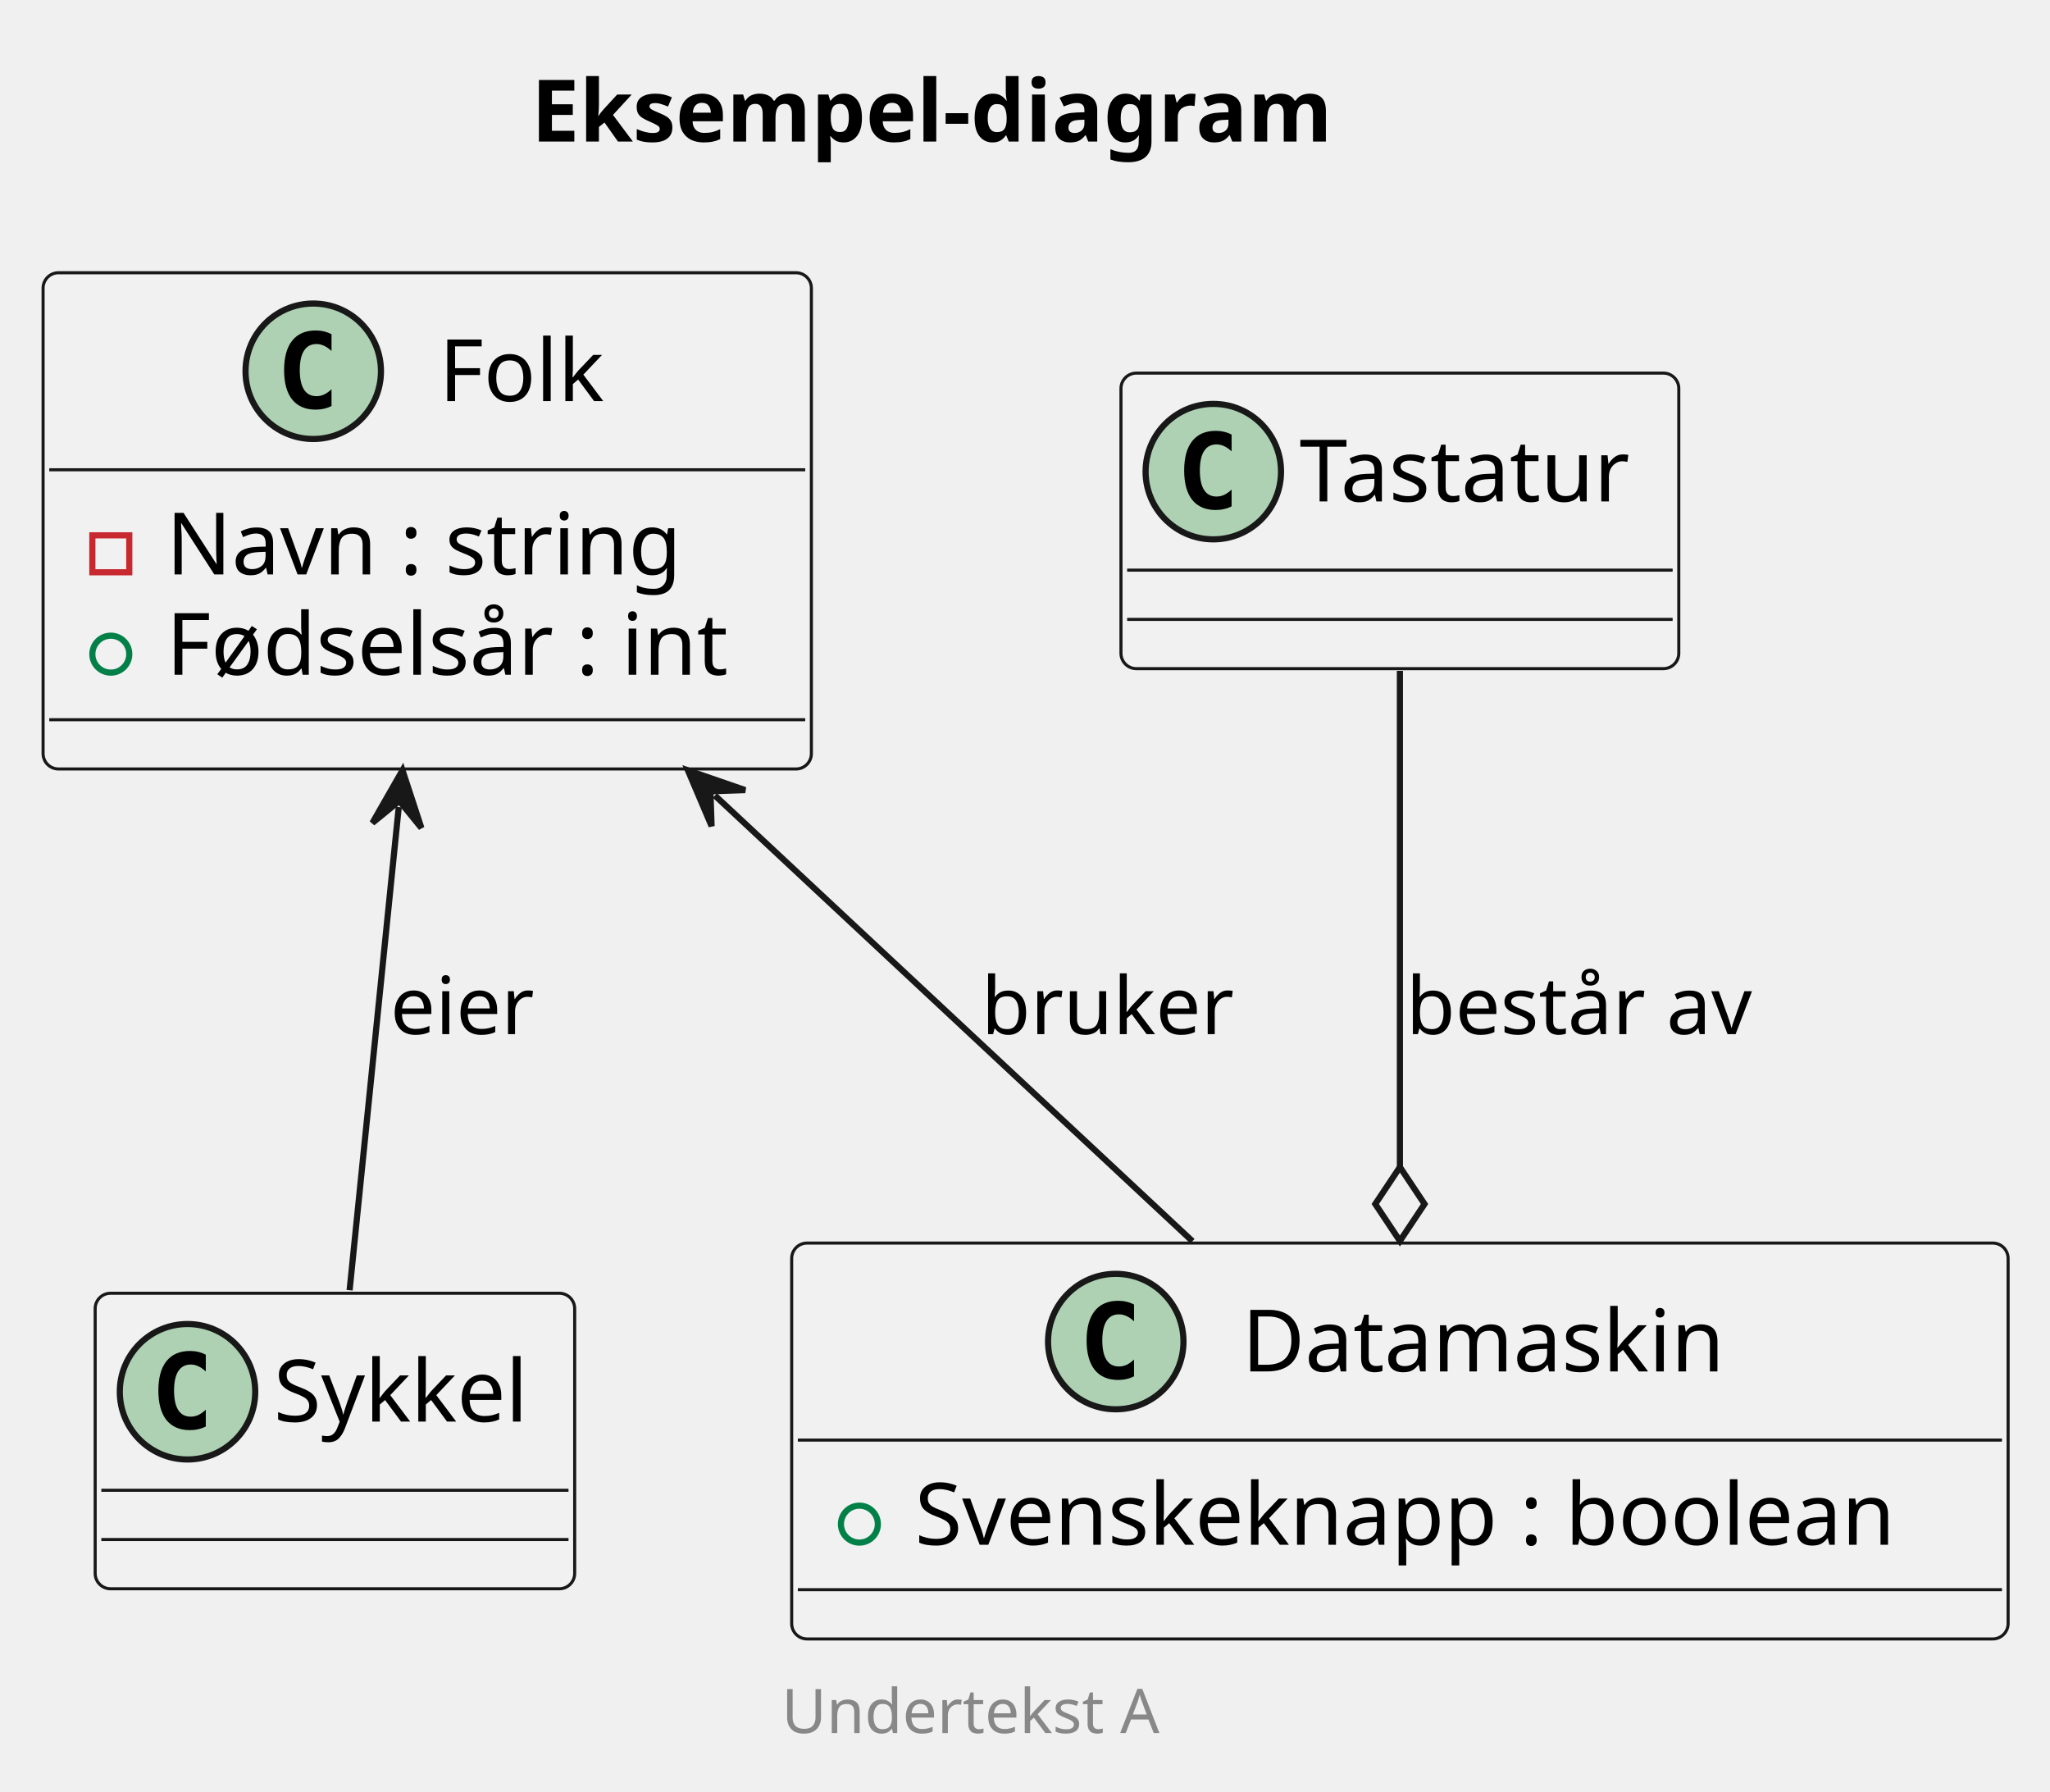
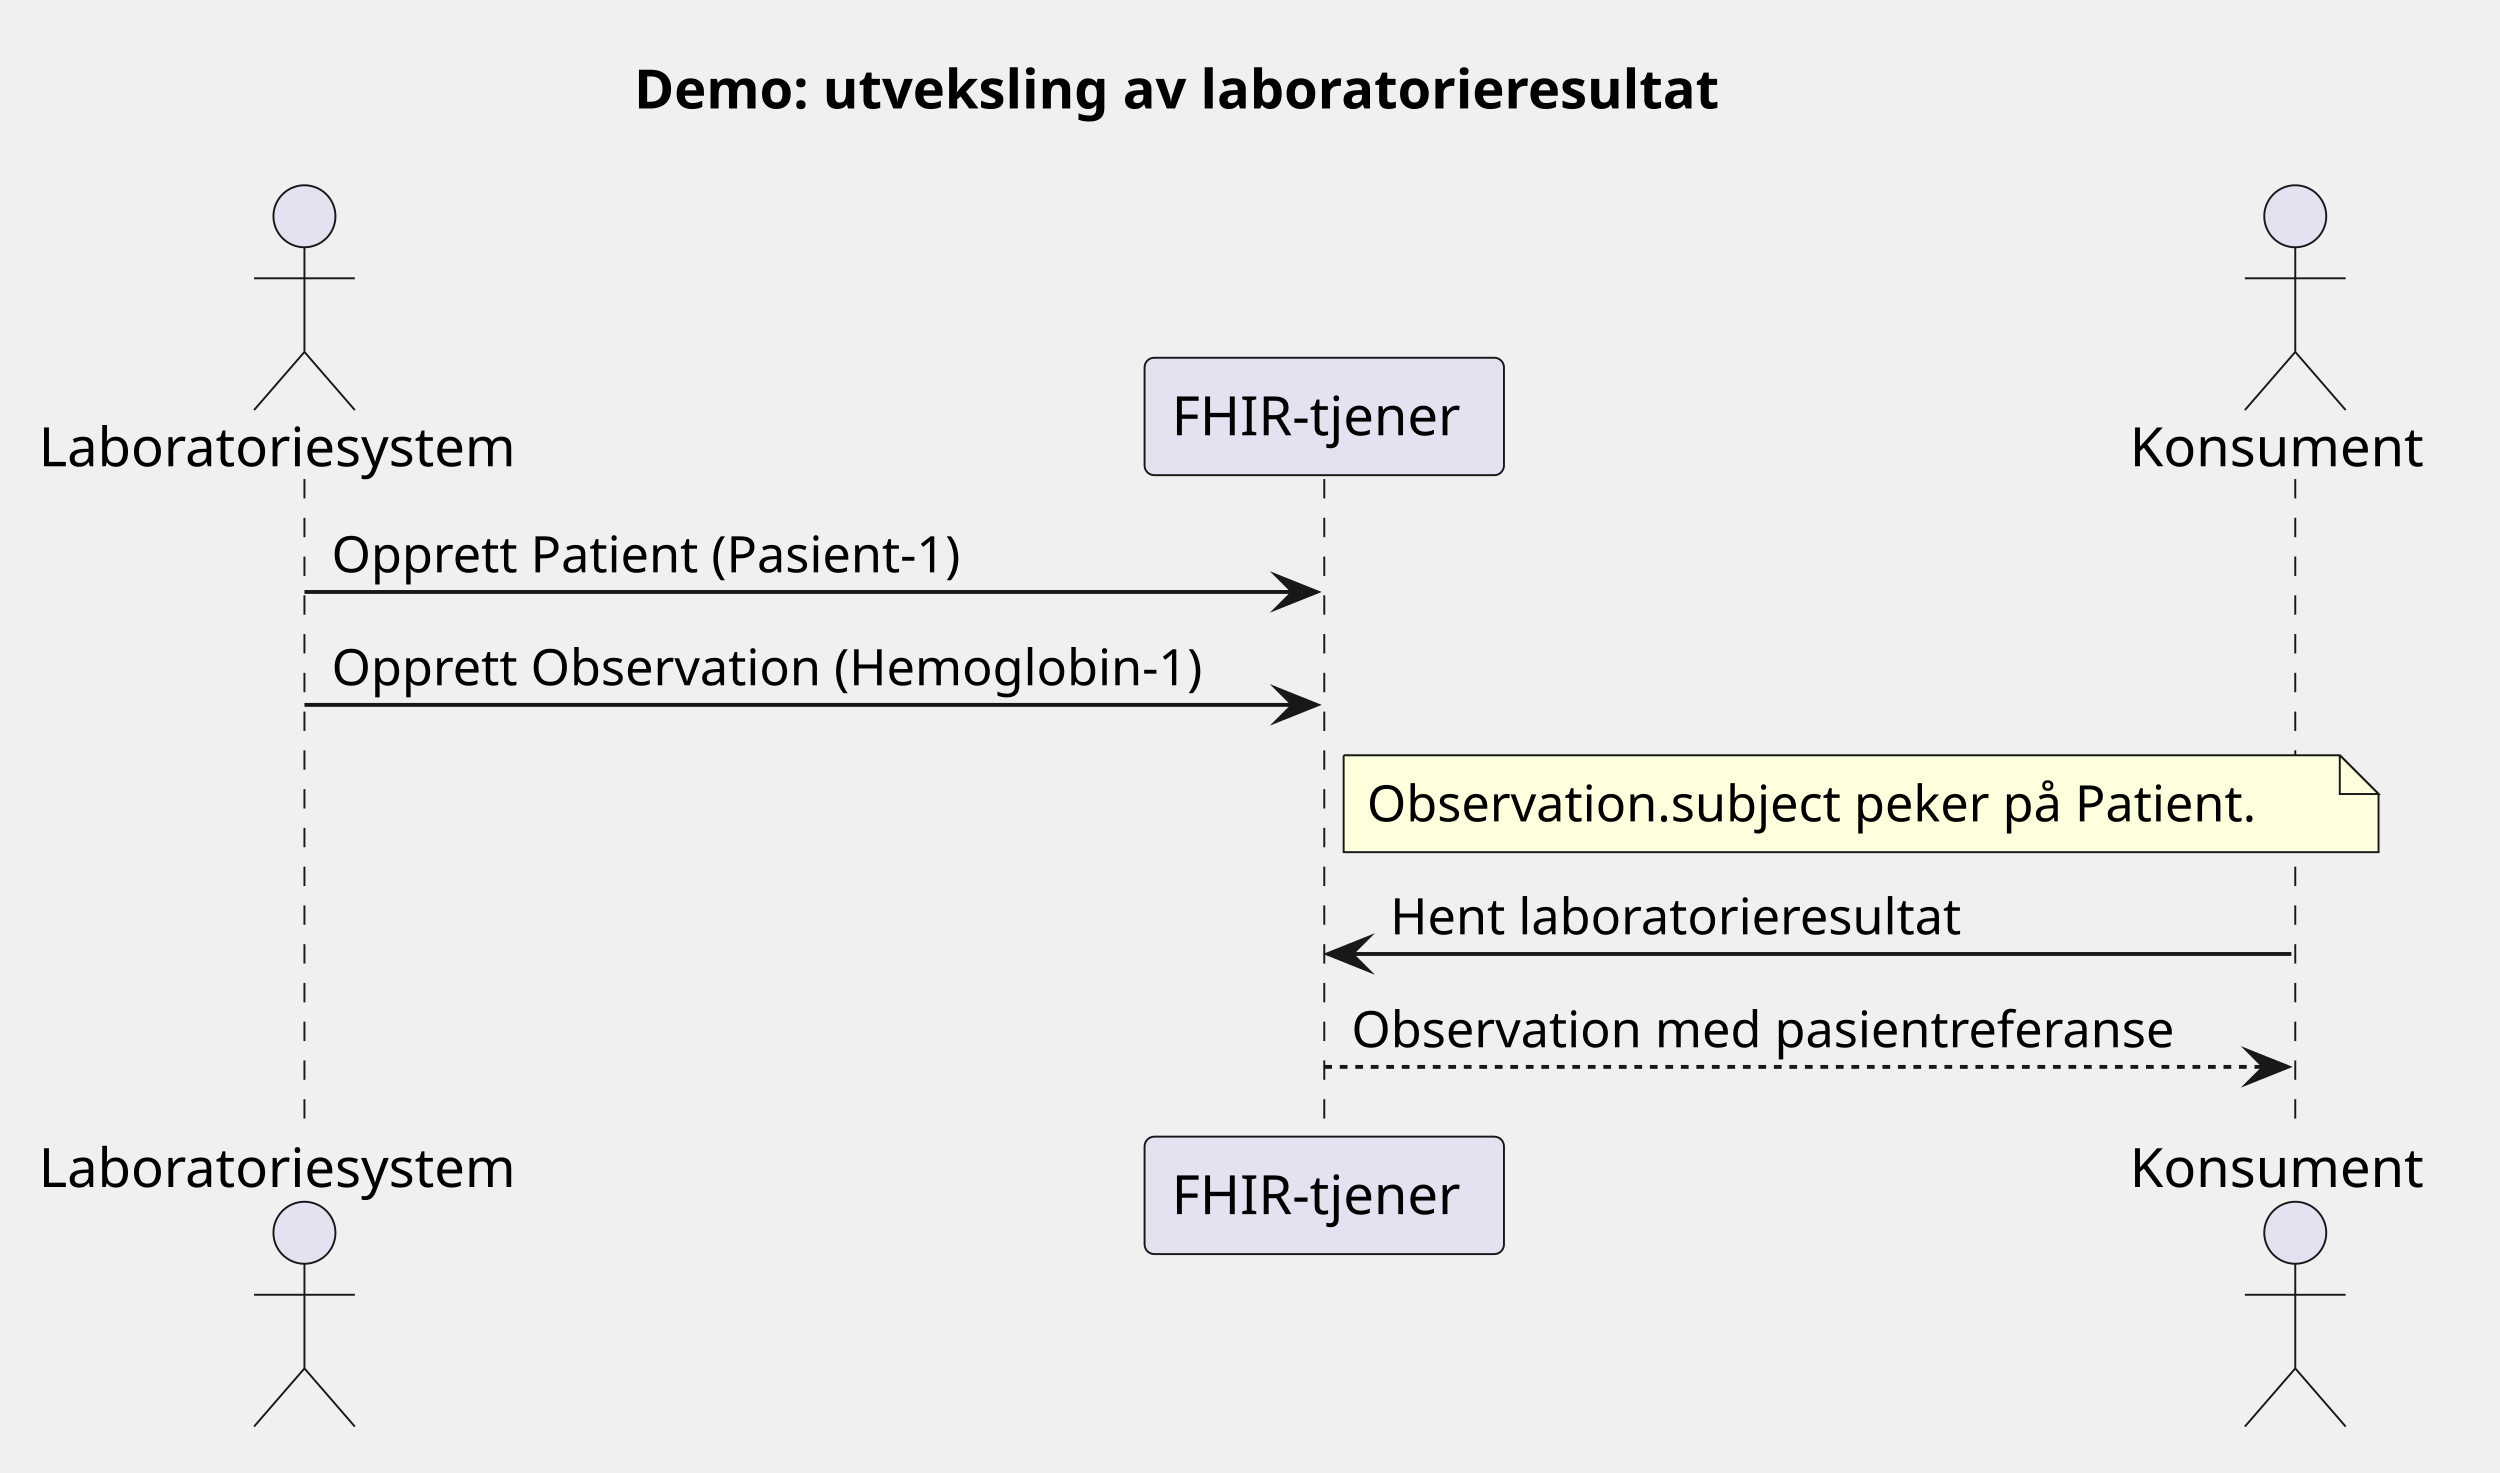
- <svg xmlns="http://www.w3.org/2000/svg" contentStyleType="text/css" data-diagram-type="CLASS" height="291px" preserveAspectRatio="none" style="width:333px;height:291px;background:#FFFFFF;" version="1.1" viewBox="0 0 333 291" width="333px" zoomAndPan="magnify">
+ <svg xmlns="http://www.w3.org/2000/svg" version="1.1" data-diagram-type="SEQUENCE" style="width:645px;height:380px;background:#FFFFFF;" width="645px" height="380px" viewBox="0 0 645 380" zoomAndPan="magnify" preserveAspectRatio="none" contentStyleType="text/css">
  <defs />
-   <g>
-     <text fill="#000000" font-family="sans-serif" font-size="14" font-weight="bold" lengthAdjust="spacing" textLength="146.644" x="86.276" y="22.995">Eksempel-diagram</text>
-     <g id="elem_Folk">
-       <rect codeLine="6" fill="#F1F1F1" height="80.594" id="Folk" rx="2.5" ry="2.5" style="stroke:#181818;stroke-width:0.5;" width="124.8" x="7" y="44.297" />
-       <ellipse cx="50.883" cy="60.297" fill="#ADD1B2" rx="11" ry="11" style="stroke:#181818;stroke-width:1;" />
-       <path d="M53.852,65.938 Q53.274,66.234 52.633,66.375 Q51.992,66.531 51.289,66.531 Q48.789,66.531 47.461,64.891 Q46.149,63.234 46.149,60.109 Q46.149,56.984 47.461,55.328 Q48.789,53.672 51.289,53.672 Q51.992,53.672 52.633,53.828 Q53.289,53.984 53.852,54.281 L53.852,57 Q53.227,56.422 52.633,56.156 Q52.039,55.875 51.414,55.875 Q50.071,55.875 49.383,56.953 Q48.696,58.016 48.696,60.109 Q48.696,62.203 49.383,63.281 Q50.071,64.344 51.414,64.344 Q52.039,64.344 52.633,64.078 Q53.227,63.797 53.852,63.219 L53.852,65.938 Z " fill="#000000" />
-       <text fill="#000000" font-family="sans-serif" font-size="14" lengthAdjust="spacing" textLength="28.615" x="71.302" y="65.144">Folk</text>
-       <line style="stroke:#181818;stroke-width:0.5;" x1="8" x2="130.8" y1="76.297" y2="76.297" />
-       <rect fill="#FFFFFF" fill-opacity="0" height="6" style="stroke:#C82930;stroke-width:1;" width="6" x="15" y="86.945" />
-       <text fill="#000000" font-family="sans-serif" font-size="14" lengthAdjust="spacing" textLength="90.016" x="27" y="93.292">Navn : string</text>
-       <ellipse cx="18" cy="106.242" fill="#FFFFFF" fill-opacity="0" rx="3" ry="3" style="stroke:#038048;stroke-width:1;" />
-       <text fill="#000000" font-family="sans-serif" font-size="14" lengthAdjust="spacing" textLength="98.8" x="27" y="109.589">Fødselsår : int</text>
-       <line style="stroke:#181818;stroke-width:0.5;" x1="8" x2="130.8" y1="116.891" y2="116.891" />
+   <g font-family="sans-serif" lengthAdjust="spacing">
+     <g class="title" data-source-line="1">
+       <text x="163.588" y="27.995" fill="#000" font-size="14" textLength="316.702" font-weight="700">Demo: utveksling av laboratorieresultat</text>
    </g>
-     <g id="elem_Sykkel">
-       <rect codeLine="10" fill="#F1F1F1" height="48" id="Sykkel" rx="2.5" ry="2.5" style="stroke:#181818;stroke-width:0.5;" width="77.89" x="15.46" y="210.037" />
-       <ellipse cx="30.46" cy="226.037" fill="#ADD1B2" rx="11" ry="11" style="stroke:#181818;stroke-width:1;" />
-       <path d="M33.429,231.678 Q32.851,231.974 32.21,232.115 Q31.569,232.271 30.866,232.271 Q28.366,232.271 27.038,230.631 Q25.726,228.974 25.726,225.849 Q25.726,222.724 27.038,221.068 Q28.366,219.412 30.866,219.412 Q31.569,219.412 32.21,219.568 Q32.866,219.724 33.429,220.021 L33.429,222.74 Q32.804,222.162 32.21,221.896 Q31.616,221.615 30.991,221.615 Q29.648,221.615 28.96,222.693 Q28.273,223.756 28.273,225.849 Q28.273,227.943 28.96,229.021 Q29.648,230.084 30.991,230.084 Q31.616,230.084 32.21,229.818 Q32.804,229.537 33.429,228.959 L33.429,231.678 Z " fill="#000000" />
-       <text fill="#000000" font-family="sans-serif" font-size="14" lengthAdjust="spacing" textLength="45.89" x="44.46" y="230.884">Sykkel</text>
-       <line style="stroke:#181818;stroke-width:0.5;" x1="16.46" x2="92.35" y1="242.037" y2="242.037" />
-       <line style="stroke:#181818;stroke-width:0.5;" x1="16.46" x2="92.35" y1="250.037" y2="250.037" />
+     <g>
+       <rect x="75.046" y="123.594" width="8" height="169.664" fill="#000" fill-opacity="0" />
+       <line x1="78.546" y1="123.594" x2="78.546" y2="293.258" style="stroke:#181818;stroke-width:0.5;stroke-dasharray:5,5;" />
    </g>
-     <g id="elem_Tastatur">
-       <rect codeLine="11" fill="#F1F1F1" height="48" id="Tastatur" rx="2.5" ry="2.5" style="stroke:#181818;stroke-width:0.5;" width="90.611" x="182.09" y="60.597" />
-       <ellipse cx="197.09" cy="76.597" fill="#ADD1B2" rx="11" ry="11" style="stroke:#181818;stroke-width:1;" />
-       <path d="M200.059,82.237 Q199.481,82.534 198.84,82.675 Q198.199,82.831 197.496,82.831 Q194.996,82.831 193.668,81.191 Q192.356,79.534 192.356,76.409 Q192.356,73.284 193.668,71.628 Q194.996,69.972 197.496,69.972 Q198.199,69.972 198.84,70.128 Q199.496,70.284 200.059,70.581 L200.059,73.3 Q199.434,72.722 198.84,72.456 Q198.246,72.175 197.621,72.175 Q196.278,72.175 195.59,73.253 Q194.903,74.316 194.903,76.409 Q194.903,78.503 195.59,79.581 Q196.278,80.644 197.621,80.644 Q198.246,80.644 198.84,80.378 Q199.434,80.097 200.059,79.519 L200.059,82.237 Z " fill="#000000" />
-       <text fill="#000000" font-family="sans-serif" font-size="14" lengthAdjust="spacing" textLength="58.611" x="211.09" y="81.444">Tastatur</text>
-       <line style="stroke:#181818;stroke-width:0.5;" x1="183.09" x2="271.701" y1="92.597" y2="92.597" />
-       <line style="stroke:#181818;stroke-width:0.5;" x1="183.09" x2="271.701" y1="100.597" y2="100.597" />
+     <g>
+       <rect x="338.163" y="123.594" width="8" height="169.664" fill="#000" fill-opacity="0" />
+       <line x1="341.663" y1="123.594" x2="341.663" y2="293.258" style="stroke:#181818;stroke-width:0.5;stroke-dasharray:5,5;" />
    </g>
-     <g id="elem_Datamaskin">
-       <rect codeLine="12" fill="#F1F1F1" height="64.297" id="Datamaskin" rx="2.5" ry="2.5" style="stroke:#181818;stroke-width:0.5;" width="197.596" x="128.6" y="201.887" />
-       <ellipse cx="181.244" cy="217.887" fill="#ADD1B2" rx="11" ry="11" style="stroke:#181818;stroke-width:1;" />
-       <path d="M184.212,223.528 Q183.634,223.824 182.994,223.965 Q182.353,224.121 181.65,224.121 Q179.15,224.121 177.822,222.481 Q176.509,220.824 176.509,217.699 Q176.509,214.574 177.822,212.918 Q179.15,211.262 181.65,211.262 Q182.353,211.262 182.994,211.418 Q183.65,211.574 184.212,211.871 L184.212,214.59 Q183.587,214.012 182.994,213.746 Q182.4,213.465 181.775,213.465 Q180.431,213.465 179.744,214.543 Q179.056,215.606 179.056,217.699 Q179.056,219.793 179.744,220.871 Q180.431,221.934 181.775,221.934 Q182.4,221.934 182.994,221.668 Q183.587,221.387 184.212,220.809 L184.212,223.528 Z " fill="#000000" />
-       <text fill="#000000" font-family="sans-serif" font-size="14" lengthAdjust="spacing" textLength="83.809" x="201.744" y="222.734">Datamaskin</text>
-       <line style="stroke:#181818;stroke-width:0.5;" x1="129.6" x2="325.196" y1="233.887" y2="233.887" />
-       <ellipse cx="139.6" cy="247.535" fill="#FFFFFF" fill-opacity="0" rx="3" ry="3" style="stroke:#038048;stroke-width:1;" />
-       <text fill="#000000" font-family="sans-serif" font-size="14" lengthAdjust="spacing" textLength="171.596" x="148.6" y="250.882">Svenskeknapp : boolean</text>
-       <line style="stroke:#181818;stroke-width:0.5;" x1="129.6" x2="325.196" y1="258.184" y2="258.184" />
+     <g>
+       <rect x="588.679" y="123.594" width="8" height="169.664" fill="#000" fill-opacity="0" />
+       <line x1="592.179" y1="123.594" x2="592.179" y2="293.258" style="stroke:#181818;stroke-width:0.5;stroke-dasharray:5,5;" />
    </g>
-     <g id="link_Folk_Datamaskin">
-       <path codeLine="17" d="M116.127,129.2 C141.817,153.17 169.76,179.247 193.7,201.587 " fill="#FFFFFF" fill-opacity="0" id="Folk-backto-Datamaskin" style="stroke:#181818;stroke-width:1;" />
-       <polygon fill="#181818" points="111.74,125.107,115.592,134.171,115.396,128.518,121.049,128.322,111.74,125.107" style="stroke:#181818;stroke-width:1;" />
-       <text fill="#000000" font-family="sans-serif" font-size="13" lengthAdjust="spacing" textLength="42.707" x="159.4" y="167.954">bruker</text>
-     </g>
-     <g id="link_Folk_Sykkel">
-       <path codeLine="18" d="M64.773,131.076 C62.033,158.026 59.1,186.857 56.79,209.547 " fill="#FFFFFF" fill-opacity="0" id="Folk-backto-Sykkel" style="stroke:#181818;stroke-width:1;" />
-       <polygon fill="#181818" points="65.38,125.107,60.49,133.656,64.874,130.081,68.449,134.465,65.38,125.107" style="stroke:#181818;stroke-width:1;" />
-       <text fill="#000000" font-family="sans-serif" font-size="13" lengthAdjust="spacing" textLength="24.953" x="63.4" y="167.954">eier</text>
-     </g>
-     <g id="link_Tastatur_Datamaskin">
-       <path codeLine="19" d="M227.4,108.957 C227.4,133.967 227.4,161.787 227.4,189.547 " fill="#FFFFFF" fill-opacity="0" id="Tastatur-to-Datamaskin" style="stroke:#181818;stroke-width:1;" />
-       <polygon fill="#FFFFFF" fill-opacity="0" points="227.4,201.547,231.4,195.547,227.4,189.547,223.4,195.547,227.4,201.547" style="stroke:#181818;stroke-width:1;" />
-       <text fill="#000000" font-family="sans-serif" font-size="13" lengthAdjust="spacing" textLength="61.223" x="228.4" y="167.954">består av</text>
-     </g>
-     <text fill="#888888" font-family="sans-serif" font-size="10" lengthAdjust="spacing" textLength="65.283" x="126.956" y="281.466">Undertekst A</text>
+     <text x="10" y="120.292" fill="#000" font-size="14" textLength="131.093">Laboratoriesystem</text>
+     <ellipse cx="78.546" cy="55.797" rx="8" ry="8" fill="#E2E2F0" style="stroke:#181818;stroke-width:0.5;" />
+     <path d="M78.546,63.797 L78.546,90.797 M65.546,71.797 L91.546,71.797 M78.546,90.797 L65.546,105.797 M78.546,90.797 L91.546,105.797" style="stroke:#181818;stroke-width:0.5;" fill="none" />
+     <rect x="295.301" y="92.297" width="92.723" height="30.297" fill="#E2E2F0" style="stroke:#181818;stroke-width:0.5;" rx="2.5" ry="2.5" />
+     <text x="302.301" y="112.292" fill="#000" font-size="14" textLength="78.723">FHIR-tjener</text>
+     <text x="549.479" y="120.292" fill="#000" font-size="14" textLength="79.399">Konsument</text>
+     <ellipse cx="592.179" cy="55.797" rx="8" ry="8" fill="#E2E2F0" style="stroke:#181818;stroke-width:0.5;" />
+     <path d="M592.179,63.797 L592.179,90.797 M579.179,71.797 L605.179,71.797 M592.179,90.797 L579.179,105.797 M592.179,90.797 L605.179,105.797" style="stroke:#181818;stroke-width:0.5;" fill="none" />
+     <text x="10" y="306.253" fill="#000" font-size="14" textLength="131.093">Laboratoriesystem</text>
+     <ellipse cx="78.546" cy="318.055" rx="8" ry="8" fill="#E2E2F0" style="stroke:#181818;stroke-width:0.5;" />
+     <path d="M78.546,326.055 L78.546,353.055 M65.546,334.055 L91.546,334.055 M78.546,353.055 L65.546,368.055 M78.546,353.055 L91.546,368.055" style="stroke:#181818;stroke-width:0.5;" fill="none" />
+     <rect x="295.301" y="293.258" width="92.723" height="30.297" fill="#E2E2F0" style="stroke:#181818;stroke-width:0.5;" rx="2.5" ry="2.5" />
+     <text x="302.301" y="313.253" fill="#000" font-size="14" textLength="78.723">FHIR-tjener</text>
+     <text x="549.479" y="306.253" fill="#000" font-size="14" textLength="79.399">Konsument</text>
+     <ellipse cx="592.179" cy="318.055" rx="8" ry="8" fill="#E2E2F0" style="stroke:#181818;stroke-width:0.5;" />
+     <path d="M592.179,326.055 L592.179,353.055 M579.179,334.055 L605.179,334.055 M592.179,353.055 L579.179,368.055 M592.179,353.055 L605.179,368.055" style="stroke:#181818;stroke-width:0.5;" fill="none" />
+     <polygon points="329.663,148.727,339.663,152.727,329.663,156.727,333.663,152.727" fill="#181818" style="stroke:#181818;stroke-width:1;stroke-linejoin:miter;stroke-miterlimit:10;" />
+     <line x1="78.546" y1="152.727" x2="335.663" y2="152.727" style="stroke:#181818;stroke-width:1;" />
+     <text x="85.546" y="147.661" fill="#000" font-size="13" textLength="175.018">Opprett Patient (Pasient-1)</text>
+     <polygon points="329.663,177.859,339.663,181.859,329.663,185.859,333.663,181.859" fill="#181818" style="stroke:#181818;stroke-width:1;stroke-linejoin:miter;stroke-miterlimit:10;" />
+     <line x1="78.546" y1="181.859" x2="335.663" y2="181.859" style="stroke:#181818;stroke-width:1;" />
+     <text x="85.546" y="176.793" fill="#000" font-size="13" textLength="239.116">Opprett Observation (Hemoglobin-1)</text>
+     <path d="M346.663,194.859 L346.663,219.859 L613.663,219.859 L613.663,204.859 L603.663,194.859 L346.663,194.859" style="stroke:#181818;stroke-width:0.5;" fill="#FEFFDD" />
+     <path d="M603.663,194.859 L603.663,204.859 L613.663,204.859 L603.663,194.859" style="stroke:#181818;stroke-width:0.5;" fill="#FEFFDD" />
+     <text x="352.663" y="211.926" fill="#000" font-size="13" textLength="246.13">Observation.subject peker på Patient.</text>
+     <polygon points="352.663,242.125,342.663,246.125,352.663,250.125,348.663,246.125" fill="#181818" style="stroke:#181818;stroke-width:1;stroke-linejoin:miter;stroke-miterlimit:10;" />
+     <line x1="346.663" y1="246.125" x2="591.179" y2="246.125" style="stroke:#181818;stroke-width:1;" />
+     <text x="358.663" y="241.059" fill="#000" font-size="13" textLength="156.47">Hent laboratorieresultat</text>
+     <polygon points="580.179,271.258,590.179,275.258,580.179,279.258,584.179,275.258" fill="#181818" style="stroke:#181818;stroke-width:1;stroke-linejoin:miter;stroke-miterlimit:10;" />
+     <line x1="341.663" y1="275.258" x2="586.179" y2="275.258" style="stroke:#181818;stroke-width:1;stroke-dasharray:2,2;" />
+     <text x="348.663" y="270.192" fill="#000" font-size="13" textLength="226.516">Observation med pasientreferanse</text>
  </g>
</svg>
